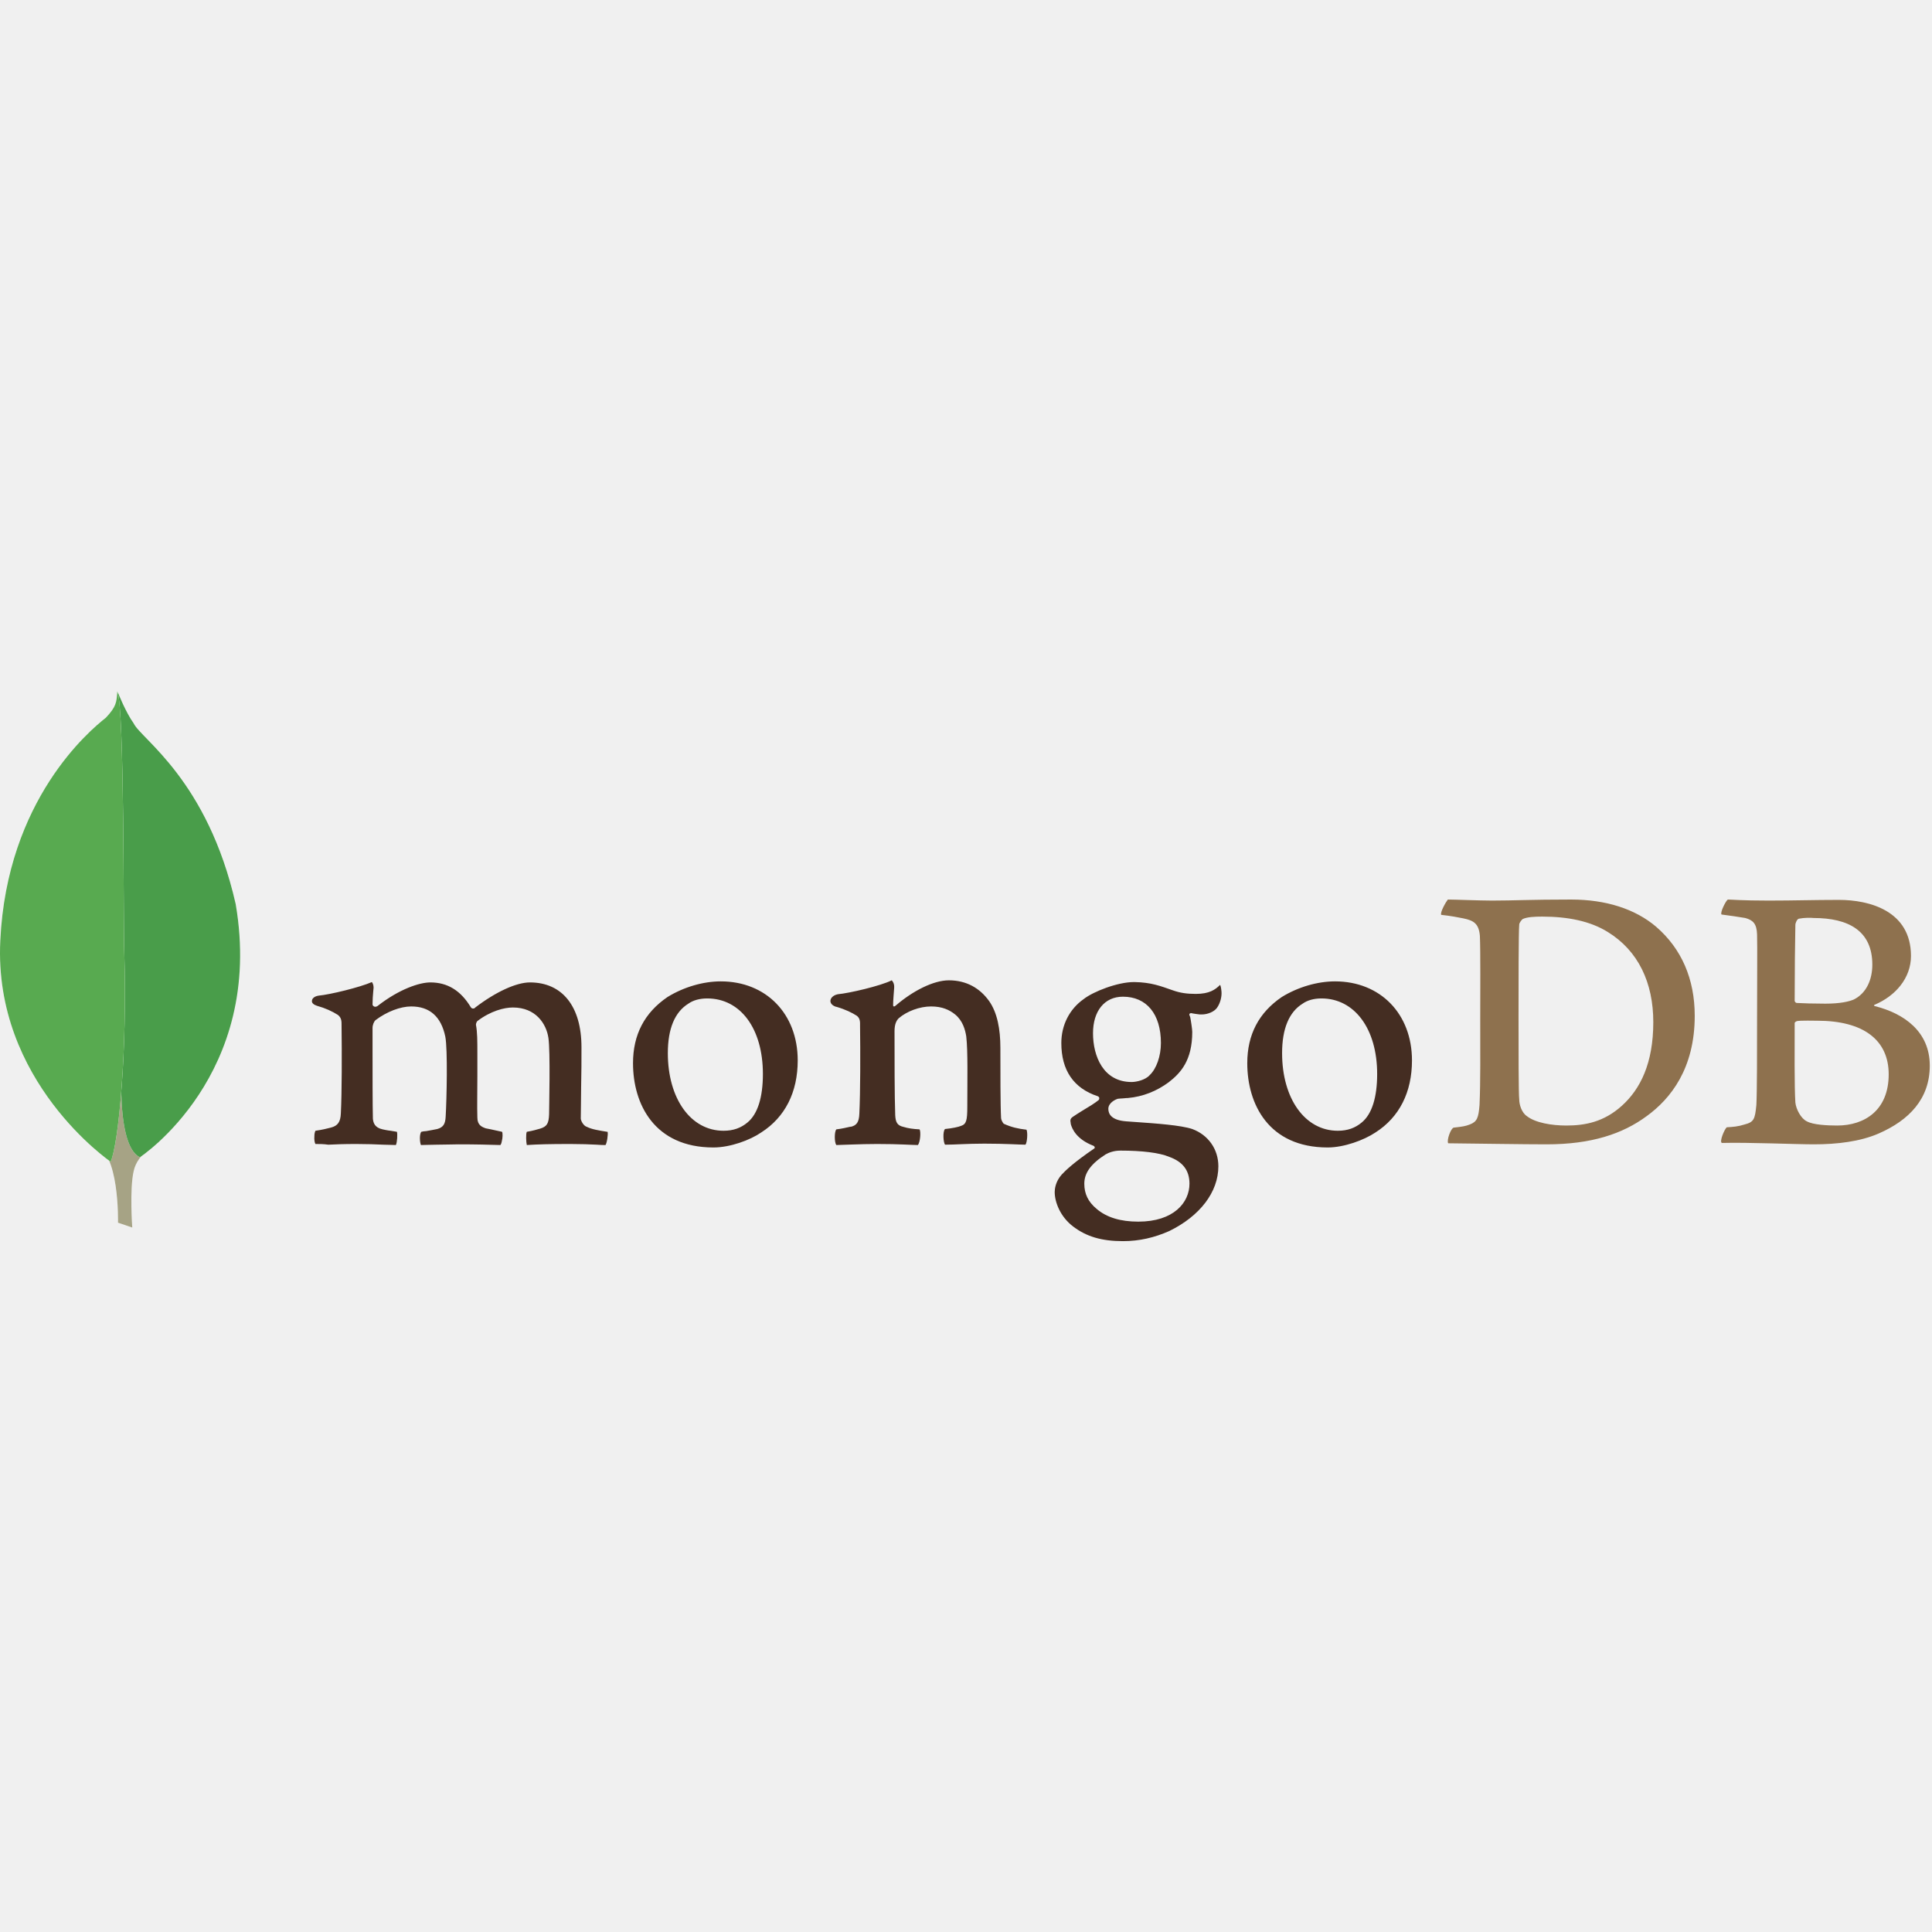
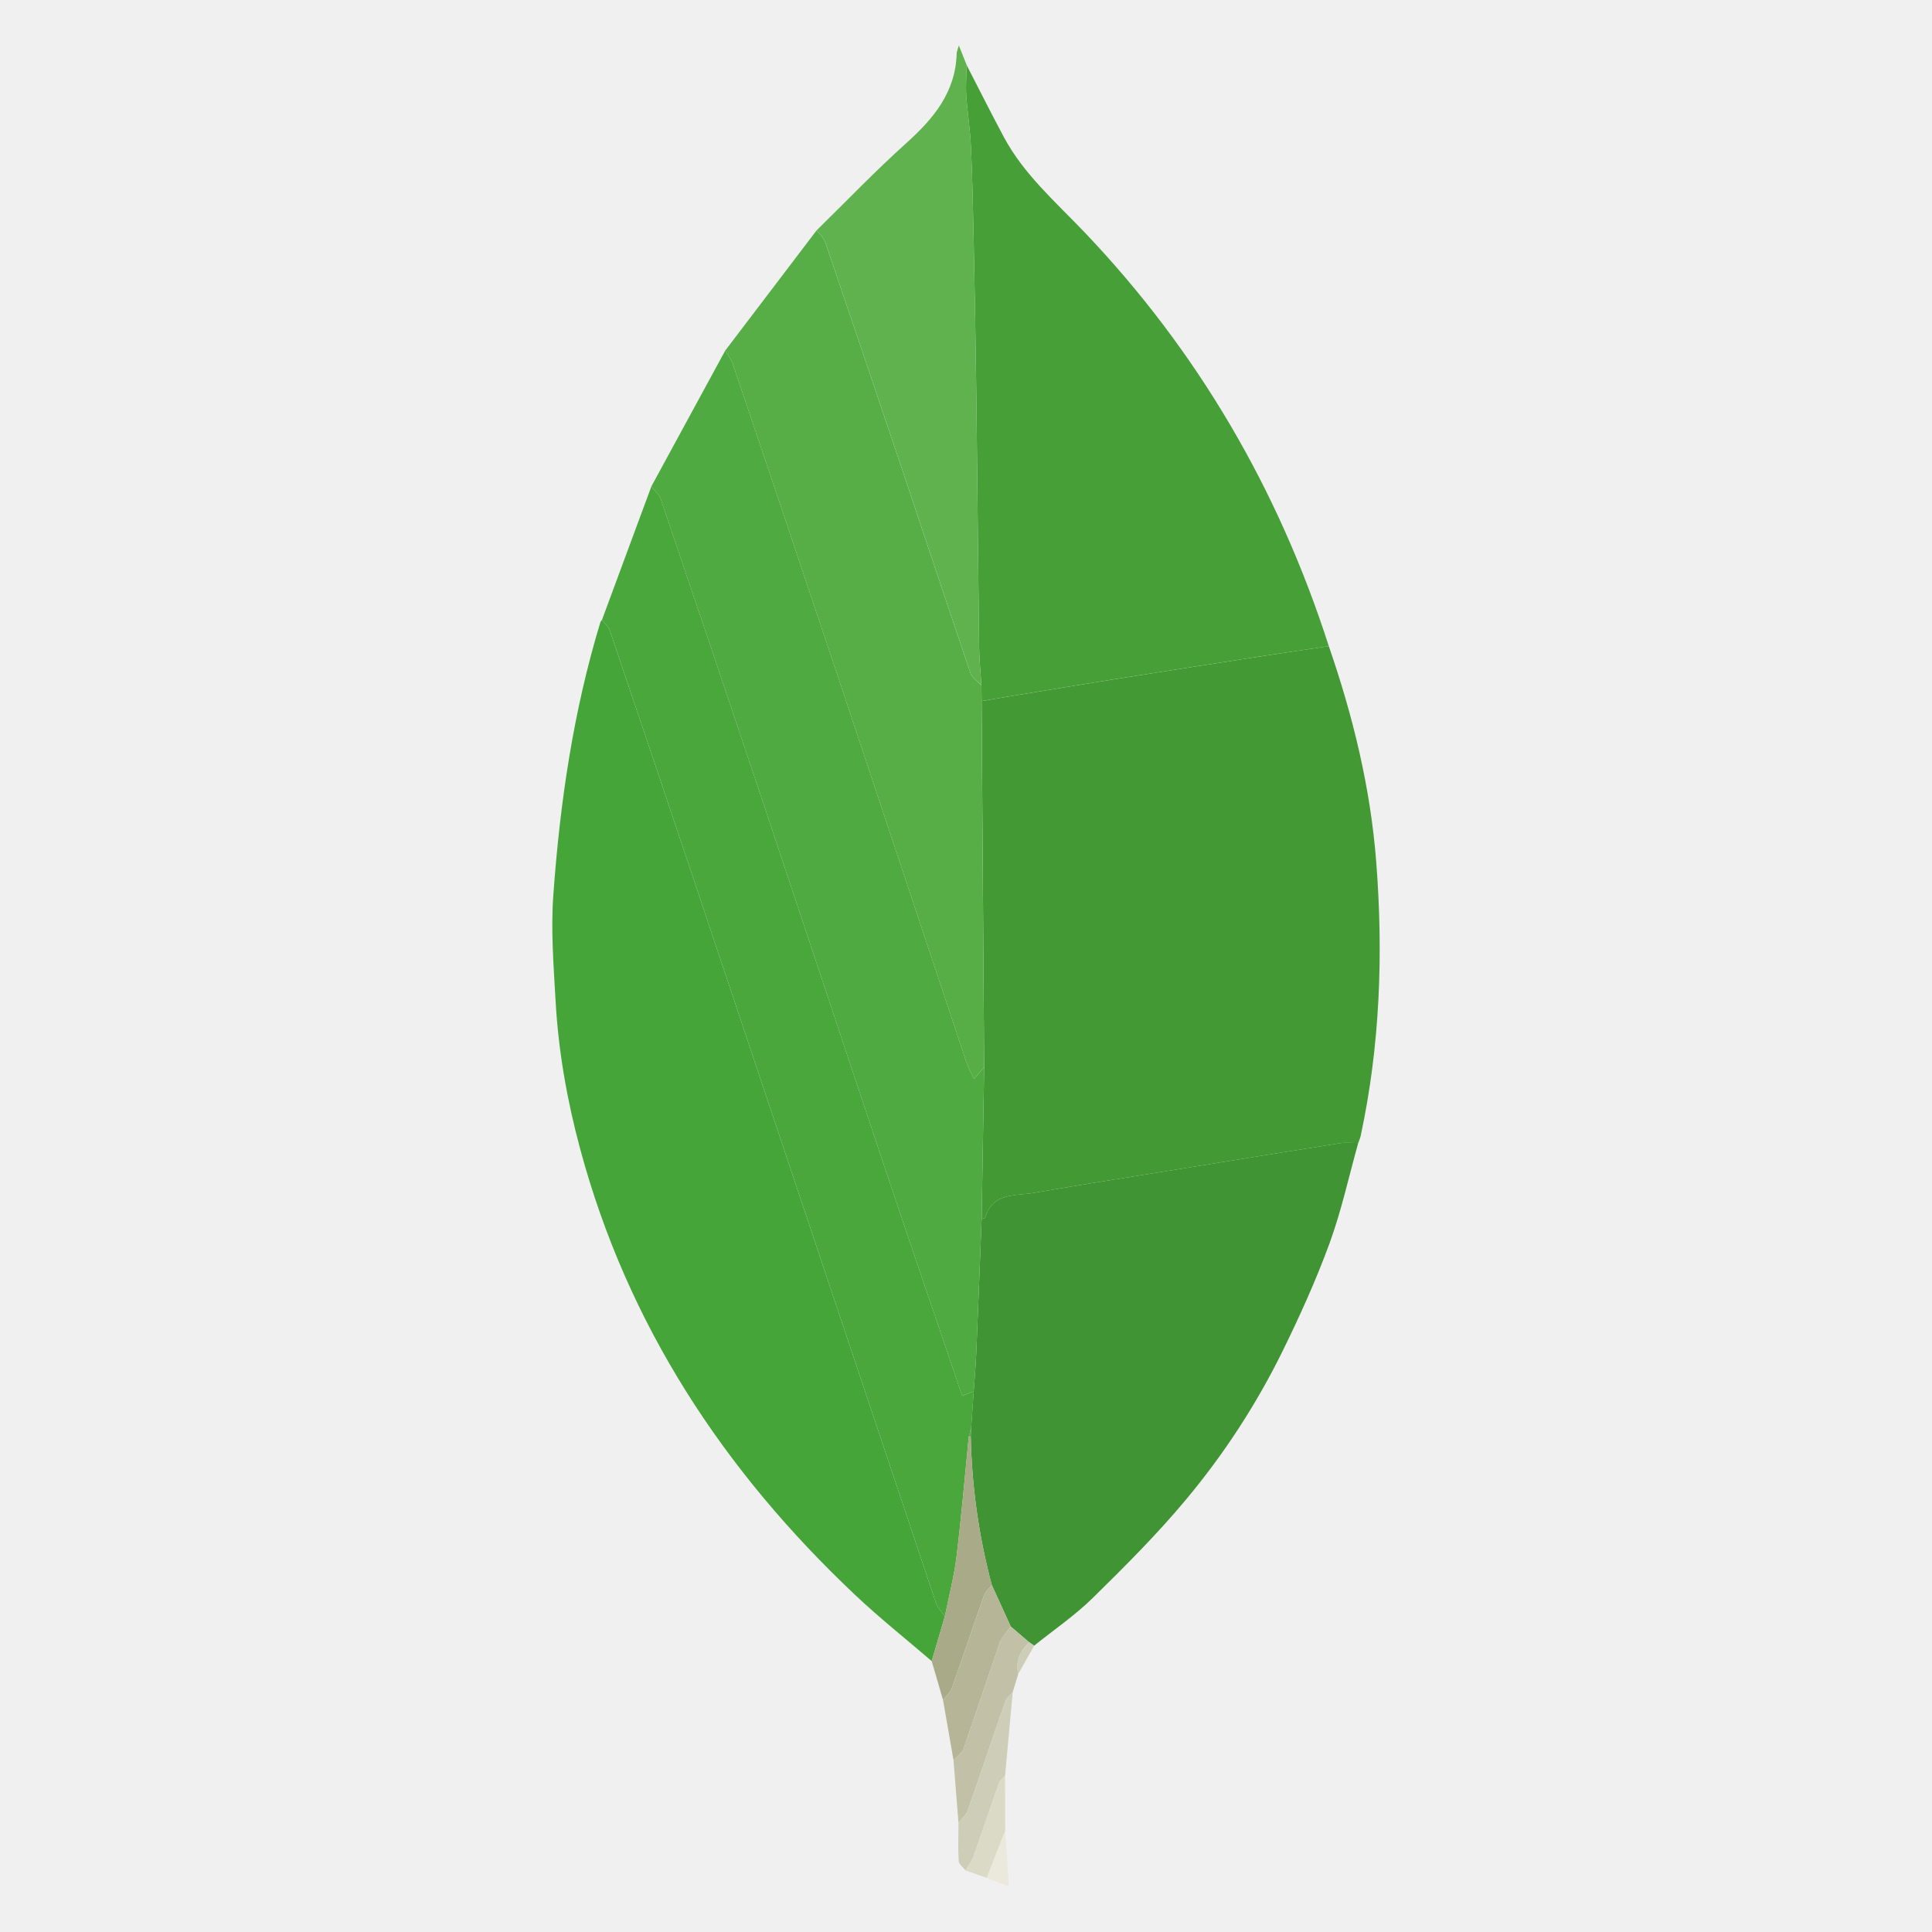
- <svg xmlns="http://www.w3.org/2000/svg" width="800px" height="800px" viewBox="0 -183 512 512" version="1.1">
-   <defs>
- 
- </defs>
-   <g stroke="none" stroke-width="1" fill="none" fill-rule="evenodd">
-     <g>
-       <path d="M476.713,60.463 C476.252,60.555 475.791,61.57 475.791,62.124 C475.699,65.815 475.607,75.597 475.607,82.241 C475.607,82.426 475.883,82.795 476.16,82.795 C477.544,82.887 480.866,82.979 483.727,82.979 C487.695,82.979 490.002,82.426 491.295,81.873 C494.616,80.211 496.185,76.612 496.185,72.644 C496.185,63.693 489.91,60.278 480.589,60.278 C479.943,60.186 478.098,60.186 476.713,60.463 L476.713,60.463 L476.713,60.463 Z M500.523,101.713 C500.523,92.577 493.786,87.501 481.605,87.501 C481.051,87.501 477.175,87.409 476.252,87.593 C475.975,87.686 475.607,87.871 475.607,88.148 C475.607,94.699 475.514,105.128 475.791,109.187 C475.975,110.941 477.268,113.433 478.837,114.171 C480.497,115.094 484.281,115.278 486.865,115.278 C494.155,115.278 500.523,111.218 500.523,101.713 L500.523,101.713 L500.523,101.713 Z M457.889,55.388 C458.811,55.388 461.58,55.664 468.685,55.664 C475.422,55.664 480.774,55.48 487.326,55.48 C495.354,55.48 506.428,58.34 506.428,70.337 C506.428,76.243 502.275,80.95 496.831,83.257 C496.555,83.349 496.555,83.533 496.831,83.625 C504.582,85.564 511.412,90.362 511.412,99.406 C511.412,108.265 505.875,113.894 497.846,117.401 C492.955,119.523 486.865,120.261 480.682,120.261 C475.975,120.261 463.333,119.708 456.32,119.893 C455.582,119.615 456.966,116.293 457.611,115.74 C459.273,115.647 460.564,115.555 462.318,115.001 C464.81,114.356 465.086,113.617 465.455,109.834 C465.64,106.604 465.64,95.16 465.64,87.04 C465.64,75.874 465.733,68.307 465.64,64.616 C465.548,61.755 464.533,60.832 462.503,60.278 C460.934,60.002 458.35,59.632 456.227,59.356 C455.765,58.894 457.334,55.756 457.889,55.388 L457.889,55.388 L457.889,55.388 Z M404.641,112.787 C406.857,114.539 411.194,115.278 415.07,115.278 C420.053,115.278 425.036,114.356 429.835,110.018 C434.726,105.589 438.14,98.76 438.14,87.871 C438.14,77.442 434.172,68.952 426.051,63.97 C421.437,61.108 415.531,59.909 408.702,59.909 C406.672,59.909 404.734,60.002 403.535,60.555 C403.257,60.74 402.612,61.57 402.612,62.031 C402.427,63.877 402.427,78.088 402.427,86.394 C402.427,94.976 402.427,106.973 402.612,108.357 C402.612,109.742 403.257,111.864 404.641,112.787 L404.641,112.787 L404.641,112.787 Z M383.693,55.388 C385.447,55.388 392.183,55.664 395.413,55.664 C401.228,55.664 405.38,55.388 416.361,55.388 C425.589,55.388 433.341,57.879 438.878,62.585 C445.614,68.399 449.122,76.428 449.122,86.209 C449.122,100.144 442.754,108.173 436.386,112.787 C430.02,117.493 421.714,120.261 409.902,120.261 C403.627,120.261 392.83,120.077 383.878,119.984 L383.786,119.984 C383.325,119.154 384.524,115.924 385.262,115.832 C387.662,115.555 388.308,115.462 389.508,115.001 C391.445,114.263 391.815,113.248 392.092,109.834 C392.368,103.466 392.276,95.807 392.276,87.132 C392.276,80.95 392.368,68.86 392.183,64.984 C391.907,61.755 390.523,60.925 387.754,60.37 C386.37,60.094 384.524,59.724 381.941,59.448 C381.571,58.801 383.232,55.941 383.693,55.388 L383.693,55.388 L383.693,55.388 Z" fill="#8E714E">
- 
- </path>
-       <path d="M272.033,116.385 C269.726,116.108 268.065,115.74 266.035,114.817 C265.758,114.632 265.296,113.71 265.296,113.34 C265.112,110.11 265.112,100.882 265.112,94.699 C265.112,89.716 264.282,85.379 262.159,82.334 C259.667,78.826 256.068,76.797 251.454,76.797 C247.394,76.797 241.949,79.565 237.427,83.441 C237.335,83.533 236.597,84.18 236.689,83.164 C236.689,82.149 236.874,80.119 236.966,78.735 C237.059,77.442 236.32,76.797 236.32,76.797 C233.367,78.273 225.062,80.211 222.016,80.488 C219.802,80.95 219.248,83.072 221.555,83.81 L221.648,83.81 C224.139,84.548 225.8,85.379 227.091,86.209 C228.014,86.948 227.922,87.963 227.922,88.794 C228.014,95.715 228.014,106.327 227.738,112.141 C227.646,114.448 227,115.278 225.339,115.647 L225.523,115.555 C224.231,115.832 223.216,116.108 221.647,116.293 C221.093,116.847 221.093,119.8 221.647,120.446 C222.662,120.446 228.014,120.169 232.445,120.169 C238.535,120.169 241.673,120.446 243.241,120.446 C243.887,119.708 244.072,116.939 243.703,116.293 C241.949,116.201 240.657,116.017 239.458,115.647 C237.797,115.278 237.335,114.448 237.242,112.51 C237.059,107.618 237.059,97.283 237.059,90.27 C237.059,88.332 237.612,87.409 238.165,86.855 C240.288,85.01 243.703,83.718 246.748,83.718 C249.701,83.718 251.639,84.641 253.115,85.841 C255.145,87.501 255.791,89.9 256.068,91.654 C256.529,95.622 256.345,103.466 256.345,110.295 C256.345,113.986 256.068,114.909 254.684,115.37 C254.038,115.647 252.377,116.017 250.439,116.201 C249.793,116.847 249.978,119.708 250.439,120.354 C253.115,120.354 256.253,120.077 260.867,120.077 C266.588,120.077 270.28,120.354 271.756,120.354 C272.217,119.8 272.402,117.124 272.033,116.385 L272.033,116.385 L272.033,116.385 Z M297.595,81.134 C292.704,81.134 289.659,84.918 289.659,90.823 C289.659,96.822 292.335,103.743 299.902,103.743 C301.194,103.743 303.594,103.189 304.7,101.897 C306.454,100.236 307.654,96.914 307.654,93.408 C307.654,85.748 303.87,81.134 297.595,81.134 L297.595,81.134 L297.595,81.134 Z M296.949,121.922 C295.104,121.922 293.811,122.476 292.981,122.938 C289.105,125.429 287.352,127.828 287.352,130.69 C287.352,133.365 288.367,135.487 290.582,137.333 C293.258,139.64 296.949,140.748 301.655,140.748 C311.068,140.748 315.221,135.672 315.221,130.69 C315.221,127.182 313.467,124.875 309.869,123.584 C307.285,122.476 302.578,121.922 296.949,121.922 L296.949,121.922 L296.949,121.922 Z M297.595,145.916 C291.966,145.916 287.905,144.716 284.399,142.04 C280.984,139.456 279.508,135.58 279.508,132.904 C279.508,132.166 279.693,130.135 281.354,128.29 C282.368,127.182 284.583,125.06 289.844,121.461 C290.028,121.369 290.12,121.277 290.12,121.092 C290.12,120.907 289.935,120.722 289.751,120.631 C285.414,118.97 284.122,116.293 283.752,114.817 L283.752,114.632 C283.661,114.078 283.476,113.525 284.307,112.971 C284.953,112.51 285.876,111.956 286.89,111.31 C288.459,110.387 290.12,109.372 291.135,108.541 C291.32,108.357 291.32,108.173 291.32,107.988 C291.32,107.803 291.135,107.618 290.951,107.527 C284.492,105.404 281.262,100.605 281.262,93.408 C281.262,88.701 283.384,84.456 287.167,81.78 C289.751,79.749 296.211,77.258 300.456,77.258 L300.733,77.258 C305.07,77.35 307.469,78.273 310.883,79.473 C312.729,80.119 314.483,80.395 316.882,80.395 C320.481,80.395 322.05,79.288 323.341,77.997 C323.434,78.181 323.619,78.643 323.711,79.842 C323.803,81.042 323.434,82.795 322.511,84.087 C321.773,85.102 320.112,85.841 318.451,85.841 L317.989,85.841 C316.328,85.656 315.59,85.471 315.59,85.471 L315.221,85.656 C315.129,85.841 315.221,86.025 315.313,86.302 L315.406,86.487 C315.59,87.317 315.959,89.808 315.959,90.455 C315.959,98.022 312.914,101.343 309.684,103.835 C306.546,106.142 302.948,107.618 298.887,107.988 C298.795,107.988 298.426,107.988 297.595,108.08 C297.134,108.08 296.488,108.173 296.395,108.173 L296.303,108.173 C295.565,108.357 293.72,109.28 293.72,110.848 C293.72,112.232 294.55,113.894 298.518,114.171 C299.348,114.263 300.179,114.263 301.102,114.356 C306.362,114.724 312.914,115.186 315.959,116.201 C320.204,117.769 322.88,121.553 322.88,126.075 C322.88,132.904 317.989,139.272 309.869,143.239 C305.901,144.993 301.932,145.916 297.595,145.916 L297.595,145.916 L297.595,145.916 Z M350.196,81.595 C348.258,81.595 346.504,82.056 345.212,82.979 C341.614,85.194 339.768,89.624 339.768,96.083 C339.768,108.173 345.858,116.663 354.533,116.663 C357.117,116.663 359.147,115.924 360.9,114.448 C363.576,112.232 364.961,107.803 364.961,101.62 C364.961,89.624 358.962,81.595 350.196,81.595 L350.196,81.595 L350.196,81.595 Z M351.857,121.092 C336.169,121.092 330.54,109.557 330.54,98.76 C330.54,91.193 333.585,85.379 339.675,81.226 C344.013,78.55 349.181,77.074 353.795,77.074 C365.791,77.074 374.189,85.656 374.189,98.022 C374.189,106.419 370.867,113.063 364.499,117.124 C361.454,119.154 356.194,121.092 351.856,121.092 L351.857,121.092 L351.857,121.092 Z M187.411,81.595 C185.473,81.595 183.72,82.056 182.427,82.979 C178.829,85.194 176.983,89.624 176.983,96.083 C176.983,108.173 183.073,116.663 191.748,116.663 C194.332,116.663 196.362,115.924 198.116,114.448 C200.791,112.232 202.176,107.803 202.176,101.62 C202.176,89.624 196.27,81.595 187.411,81.595 L187.411,81.595 L187.411,81.595 Z M189.072,121.092 C173.384,121.092 167.755,109.557 167.755,98.76 C167.755,91.193 170.8,85.379 176.89,81.226 C181.228,78.55 186.396,77.074 191.01,77.074 C203.007,77.074 211.404,85.656 211.404,98.022 C211.404,106.419 208.082,113.063 201.714,117.124 C198.761,119.154 193.501,121.092 189.072,121.092 L189.072,121.092 L189.072,121.092 Z M83.594,120.169 C83.409,119.893 83.225,119.062 83.317,118.047 C83.317,117.308 83.502,116.847 83.594,116.663 C85.532,116.385 86.547,116.108 87.654,115.832 C89.5,115.37 90.238,114.356 90.33,112.049 C90.608,106.512 90.608,95.991 90.515,88.701 L90.515,88.516 C90.515,87.686 90.515,86.67 89.5,85.932 C88.023,85.01 86.27,84.18 83.963,83.533 C83.132,83.257 82.579,82.795 82.671,82.241 C82.671,81.688 83.225,81.042 84.425,80.857 C87.47,80.58 95.406,78.643 98.543,77.258 C98.728,77.442 99.005,77.997 99.005,78.735 L98.913,79.749 C98.82,80.765 98.728,81.965 98.728,83.164 C98.728,83.533 99.097,83.81 99.466,83.81 C99.651,83.81 99.836,83.718 100.02,83.625 C105.926,79.011 111.278,77.35 114.046,77.35 C118.569,77.35 122.075,79.473 124.752,83.902 C124.936,84.18 125.121,84.271 125.398,84.271 C125.582,84.271 125.859,84.18 125.951,83.995 C131.396,79.842 136.84,77.35 140.439,77.35 C149.021,77.35 154.097,83.718 154.097,94.515 C154.097,97.56 154.097,101.528 154.005,105.128 C154.005,108.357 153.913,111.31 153.913,113.433 C153.913,113.894 154.558,115.37 155.574,115.647 C156.865,116.293 158.619,116.57 160.926,116.939 L161.018,116.939 C161.203,117.585 160.834,119.984 160.465,120.446 C159.911,120.446 159.08,120.446 158.158,120.354 C156.404,120.261 153.913,120.169 151.144,120.169 C145.423,120.169 142.47,120.261 139.608,120.446 C139.425,119.708 139.332,117.493 139.608,116.939 C141.27,116.663 142.1,116.385 143.116,116.108 C144.962,115.555 145.423,114.724 145.515,112.325 C145.515,110.572 145.884,95.622 145.33,92.023 C144.777,88.332 142.008,83.995 135.917,83.995 C133.61,83.995 130.012,84.918 126.505,87.593 C126.321,87.778 126.136,88.239 126.136,88.516 L126.136,88.609 C126.505,90.546 126.505,92.762 126.505,96.176 L126.505,102.174 C126.505,106.327 126.412,110.203 126.505,113.155 C126.505,115.186 127.705,115.647 128.72,116.017 C129.274,116.108 129.642,116.201 130.104,116.293 C130.935,116.478 131.765,116.663 133.057,116.939 C133.242,117.308 133.242,118.508 132.965,119.523 C132.872,120.077 132.687,120.354 132.596,120.446 C129.458,120.354 126.228,120.261 121.522,120.261 C120.138,120.261 117.738,120.354 115.708,120.354 C114.046,120.354 112.478,120.446 111.556,120.446 C111.463,120.261 111.278,119.615 111.278,118.6 C111.278,117.769 111.463,117.124 111.648,116.939 C112.109,116.847 112.478,116.755 112.94,116.755 C114.046,116.57 114.969,116.385 115.892,116.201 C117.461,115.74 118.015,114.909 118.107,112.879 C118.384,108.265 118.661,95.069 118.015,91.746 C116.908,86.394 113.863,83.718 108.971,83.718 C106.111,83.718 102.511,85.102 99.559,87.317 C99.097,87.686 98.728,88.609 98.728,89.439 L98.728,94.884 C98.728,101.528 98.728,109.834 98.82,113.433 C98.913,114.539 99.281,115.832 101.404,116.293 C101.866,116.385 102.604,116.57 103.527,116.663 L105.188,116.939 C105.373,117.493 105.28,119.708 104.911,120.446 C103.988,120.446 102.881,120.354 101.588,120.354 C99.651,120.261 97.159,120.169 94.391,120.169 C91.161,120.169 88.854,120.261 87.008,120.354 C85.716,120.169 84.701,120.169 83.594,120.169 L83.594,120.169 L83.594,120.169 Z" fill="#442D22">
- 
- </path>
-       <g>
-         <path d="M35.053,142.317 L31.27,141.024 C31.27,141.024 31.732,121.738 24.811,120.354 C20.197,115.001 25.549,-106.659 42.159,119.615 C42.159,119.615 36.438,122.476 35.423,127.367 C34.315,132.166 35.053,142.317 35.053,142.317 L35.053,142.317 L35.053,142.317 Z" fill="#FFFFFF">
- 
- </path>
-         <path d="M35.053,142.317 L31.27,141.024 C31.27,141.024 31.732,121.738 24.811,120.354 C20.197,115.001 25.549,-106.659 42.159,119.615 C42.159,119.615 36.438,122.476 35.423,127.367 C34.315,132.166 35.053,142.317 35.053,142.317 L35.053,142.317 L35.053,142.317 Z" fill="#A6A385">
- 
- </path>
-         <path d="M37.084,123.676 C37.084,123.676 70.213,101.897 62.461,56.587 C54.987,23.643 37.36,12.846 35.423,8.693 C33.301,5.74 31.27,0.572 31.27,0.572 L32.655,92.207 C32.655,92.3 29.794,120.261 37.084,123.676" fill="#FFFFFF">
- 
- </path>
-         <path d="M37.084,123.676 C37.084,123.676 70.213,101.897 62.461,56.587 C54.987,23.643 37.36,12.846 35.423,8.693 C33.301,5.74 31.27,0.572 31.27,0.572 L32.655,92.207 C32.655,92.3 29.794,120.261 37.084,123.676" fill="#499D4A">
- 
- </path>
-         <path d="M29.333,124.875 C29.333,124.875 -1.767,103.65 0.079,66.277 C1.832,28.903 23.795,10.539 28.04,7.216 C30.809,4.264 30.901,3.156 31.086,0.203 C33.024,4.356 32.655,62.309 32.931,69.137 C33.762,95.437 31.455,119.893 29.333,124.875 L29.333,124.875 L29.333,124.875 Z" fill="#FFFFFF">
- 
- </path>
-         <path d="M29.333,124.875 C29.333,124.875 -1.767,103.65 0.079,66.277 C1.832,28.903 23.795,10.539 28.04,7.216 C30.809,4.264 30.901,3.156 31.086,0.203 C33.024,4.356 32.655,62.309 32.931,69.137 C33.762,95.437 31.455,119.893 29.333,124.875 L29.333,124.875 L29.333,124.875 Z" fill="#58AA50">
- 
- </path>
-       </g>
-     </g>
-   </g>
+ <svg xmlns="http://www.w3.org/2000/svg" viewBox="0 0 128 128">
+   <path fill-rule="evenodd" clip-rule="evenodd" fill="#439934" d="M88.038 42.812c1.605 4.643 2.761 9.383 3.141 14.296.472 6.095.256 12.147-1.029 18.142-.035.165-.109.32-.164.48-.403.001-.814-.049-1.208.012-3.329.523-6.655 1.065-9.981 1.604-3.438.557-6.881 1.092-10.313 1.687-1.216.21-2.721-.041-3.212 1.641-.014.046-.154.054-.235.08l.166-10.051-.169-24.252 1.602-.275c2.62-.429 5.24-.864 7.862-1.281 3.129-.497 6.261-.98 9.392-1.465 1.381-.215 2.764-.412 4.148-.618z" />
+   <path fill-rule="evenodd" clip-rule="evenodd" fill="#45A538" d="M61.729 110.054c-1.69-1.453-3.439-2.842-5.059-4.37-8.717-8.222-15.093-17.899-18.233-29.566-.865-3.211-1.442-6.474-1.627-9.792-.13-2.322-.318-4.665-.154-6.975.437-6.144 1.325-12.229 3.127-18.147l.099-.138c.175.233.427.439.516.702 1.759 5.18 3.505 10.364 5.242 15.551 5.458 16.3 10.909 32.604 16.376 48.9.107.318.384.579.583.866l-.87 2.969z" />
+   <path fill-rule="evenodd" clip-rule="evenodd" fill="#46A037" d="M88.038 42.812c-1.384.206-2.768.403-4.149.616-3.131.485-6.263.968-9.392 1.465-2.622.417-5.242.852-7.862 1.281l-1.602.275-.012-1.045c-.053-.859-.144-1.717-.154-2.576-.069-5.478-.112-10.956-.18-16.434-.042-3.429-.105-6.857-.175-10.285-.043-2.13-.089-4.261-.185-6.388-.052-1.143-.236-2.28-.311-3.423-.042-.657.016-1.319.029-1.979.817 1.583 1.616 3.178 2.456 4.749 1.327 2.484 3.441 4.314 5.344 6.311 7.523 7.892 12.864 17.068 16.193 27.433z" />
+   <path fill-rule="evenodd" clip-rule="evenodd" fill="#409433" d="M65.036 80.753c.081-.026.222-.034.235-.08.491-1.682 1.996-1.431 3.212-1.641 3.432-.594 6.875-1.13 10.313-1.687 3.326-.539 6.652-1.081 9.981-1.604.394-.062.805-.011 1.208-.012-.622 2.22-1.112 4.488-1.901 6.647-.896 2.449-1.98 4.839-3.131 7.182a49.142 49.142 0 01-6.353 9.763c-1.919 2.308-4.058 4.441-6.202 6.548-1.185 1.165-2.582 2.114-3.882 3.161l-.337-.23-1.214-1.038-1.256-2.753a41.402 41.402 0 01-1.394-9.838l.023-.561.171-2.426c.057-.828.133-1.655.168-2.485.129-2.982.241-5.964.359-8.946z" />
+   <path fill-rule="evenodd" clip-rule="evenodd" fill="#4FAA41" d="M65.036 80.753c-.118 2.982-.23 5.964-.357 8.947-.035.83-.111 1.657-.168 2.485l-.765.289c-1.699-5.002-3.399-9.951-5.062-14.913-2.75-8.209-5.467-16.431-8.213-24.642a4498.887 4498.887 0 00-6.7-19.867c-.105-.31-.407-.552-.617-.826l4.896-9.002c.168.292.39.565.496.879a6167.476 6167.476 0 016.768 20.118c2.916 8.73 5.814 17.467 8.728 26.198.116.349.308.671.491 1.062l.67-.78-.167 10.052z" />
+   <path fill-rule="evenodd" clip-rule="evenodd" fill="#4AA73C" d="M43.155 32.227c.21.274.511.516.617.826a4498.887 4498.887 0 016.7 19.867c2.746 8.211 5.463 16.433 8.213 24.642 1.662 4.961 3.362 9.911 5.062 14.913l.765-.289-.171 2.426-.155.559c-.266 2.656-.49 5.318-.814 7.968-.163 1.328-.509 2.632-.772 3.947-.198-.287-.476-.548-.583-.866-5.467-16.297-10.918-32.6-16.376-48.9a3888.972 3888.972 0 00-5.242-15.551c-.089-.263-.34-.469-.516-.702l3.272-8.84z" />
+   <path fill-rule="evenodd" clip-rule="evenodd" fill="#57AE47" d="M65.202 70.702l-.67.78c-.183-.391-.375-.714-.491-1.062-2.913-8.731-5.812-17.468-8.728-26.198a6167.476 6167.476 0 00-6.768-20.118c-.105-.314-.327-.588-.496-.879l6.055-7.965c.191.255.463.482.562.769 1.681 4.921 3.347 9.848 5.003 14.778 1.547 4.604 3.071 9.215 4.636 13.813.105.308.47.526.714.786l.012 1.045c.058 8.082.115 16.167.171 24.251z" />
+   <path fill-rule="evenodd" clip-rule="evenodd" fill="#60B24F" d="M65.021 45.404c-.244-.26-.609-.478-.714-.786-1.565-4.598-3.089-9.209-4.636-13.813-1.656-4.93-3.322-9.856-5.003-14.778-.099-.287-.371-.514-.562-.769 1.969-1.928 3.877-3.925 5.925-5.764 1.821-1.634 3.285-3.386 3.352-5.968.003-.107.059-.214.145-.514l.519 1.306c-.013.661-.072 1.322-.029 1.979.075 1.143.259 2.28.311 3.423.096 2.127.142 4.258.185 6.388.069 3.428.132 6.856.175 10.285.067 5.478.111 10.956.18 16.434.008.861.098 1.718.152 2.577z" />
+   <path fill-rule="evenodd" clip-rule="evenodd" fill="#A9AA88" d="M62.598 107.085c.263-1.315.609-2.62.772-3.947.325-2.649.548-5.312.814-7.968l.066-.01.066.011a41.402 41.402 0 001.394 9.838c-.176.232-.425.439-.518.701-.727 2.05-1.412 4.116-2.143 6.166-.1.28-.378.498-.574.744l-.747-2.566.87-2.969z" />
+   <path fill-rule="evenodd" clip-rule="evenodd" fill="#B6B598" d="M62.476 112.621c.196-.246.475-.464.574-.744.731-2.05 1.417-4.115 2.143-6.166.093-.262.341-.469.518-.701l1.255 2.754c-.248.352-.59.669-.728 1.061l-2.404 7.059c-.099.283-.437.483-.663.722l-.695-3.985z" />
+   <path fill-rule="evenodd" clip-rule="evenodd" fill="#C2C1A7" d="M63.171 116.605c.227-.238.564-.439.663-.722l2.404-7.059c.137-.391.48-.709.728-1.061l1.215 1.037c-.587.58-.913 1.25-.717 2.097l-.369 1.208c-.168.207-.411.387-.494.624-.839 2.403-1.64 4.819-2.485 7.222-.107.305-.404.544-.614.812-.109-1.387-.22-2.771-.331-4.158z" />
+   <path fill-rule="evenodd" clip-rule="evenodd" fill="#CECDB7" d="M63.503 120.763c.209-.269.506-.508.614-.812.845-2.402 1.646-4.818 2.485-7.222.083-.236.325-.417.494-.624l-.509 5.545c-.136.157-.333.294-.398.477-.575 1.614-1.117 3.24-1.694 4.854-.119.333-.347.627-.525.938-.158-.207-.441-.407-.454-.623-.051-.841-.016-1.688-.013-2.533z" />
+   <path fill-rule="evenodd" clip-rule="evenodd" fill="#DBDAC7" d="M63.969 123.919c.178-.312.406-.606.525-.938.578-1.613 1.119-3.239 1.694-4.854.065-.183.263-.319.398-.477l.012 3.64-1.218 3.124-1.411-.495z" />
+   <path fill-rule="evenodd" clip-rule="evenodd" fill="#EBE9DC" d="M65.38 124.415l1.218-3.124.251 3.696-1.469-.572z" />
+   <path fill-rule="evenodd" clip-rule="evenodd" fill="#CECDB7" d="M67.464 110.898c-.196-.847.129-1.518.717-2.097l.337.23-1.054 1.867z" />
+   <path fill-rule="evenodd" clip-rule="evenodd" fill="#4FAA41" d="M64.316 95.172l-.066-.011-.066.01.155-.559-.023.56z" />
</svg>
